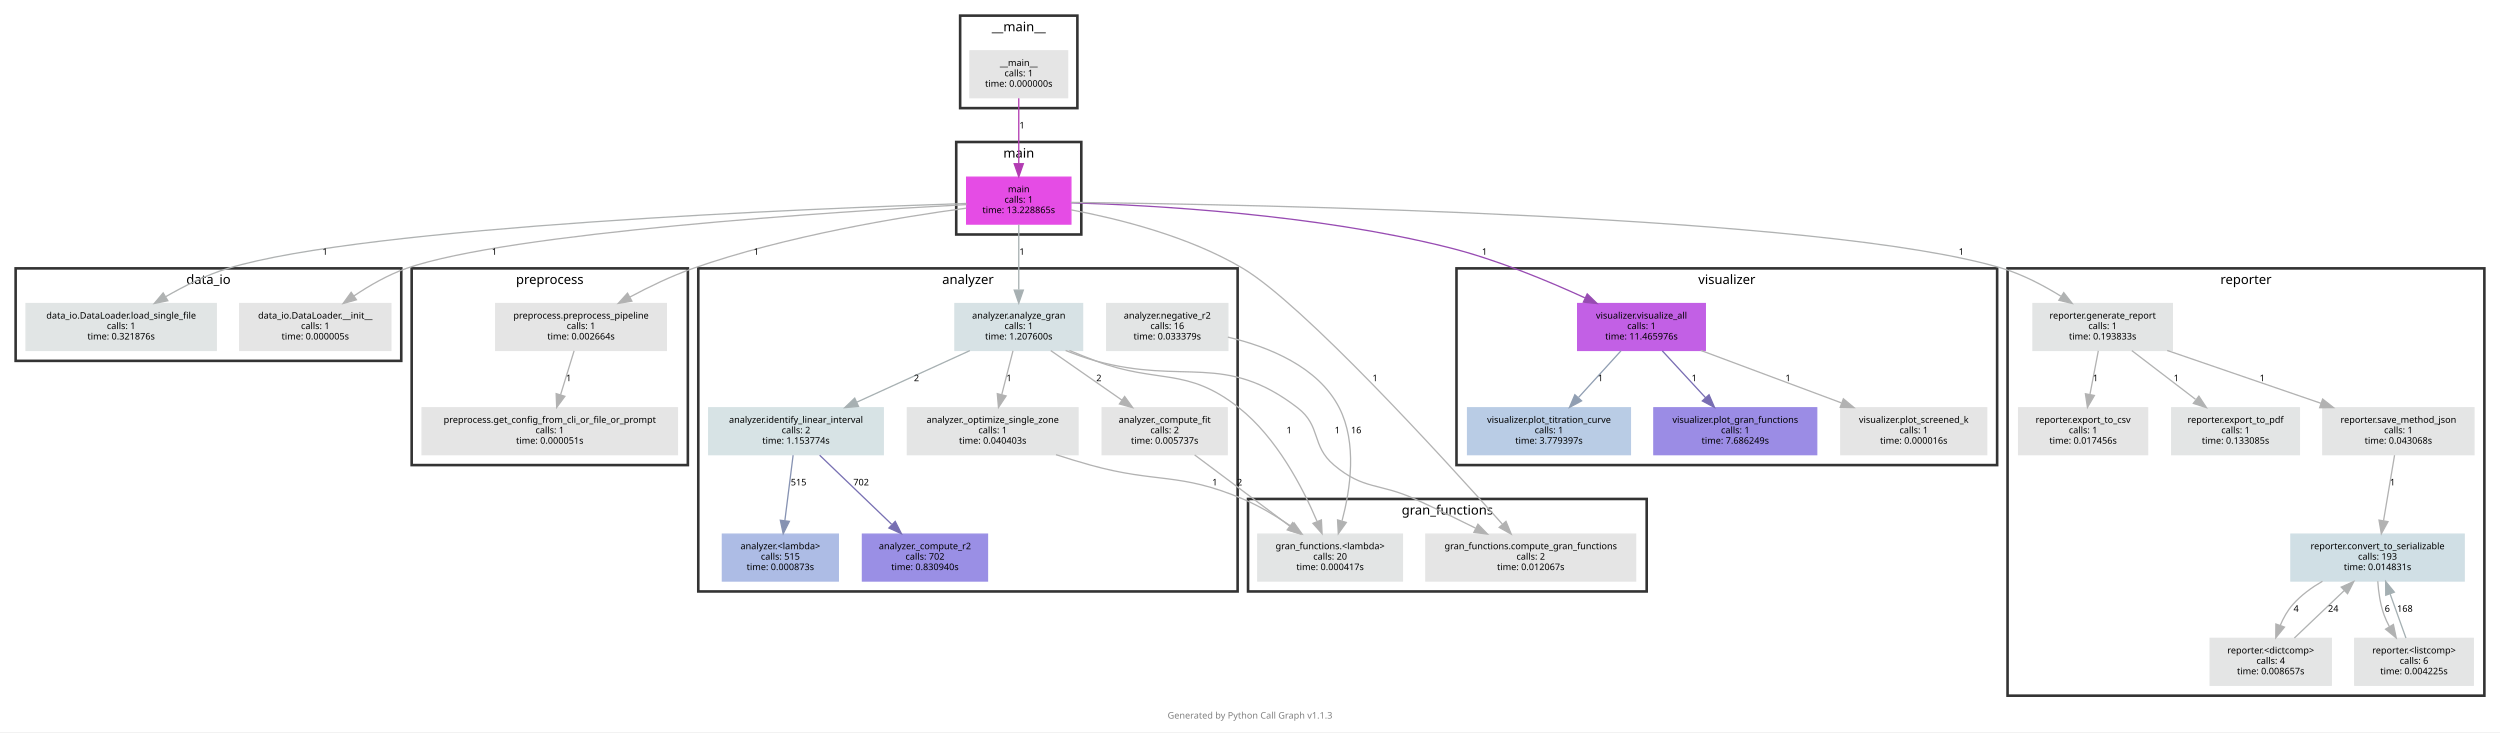
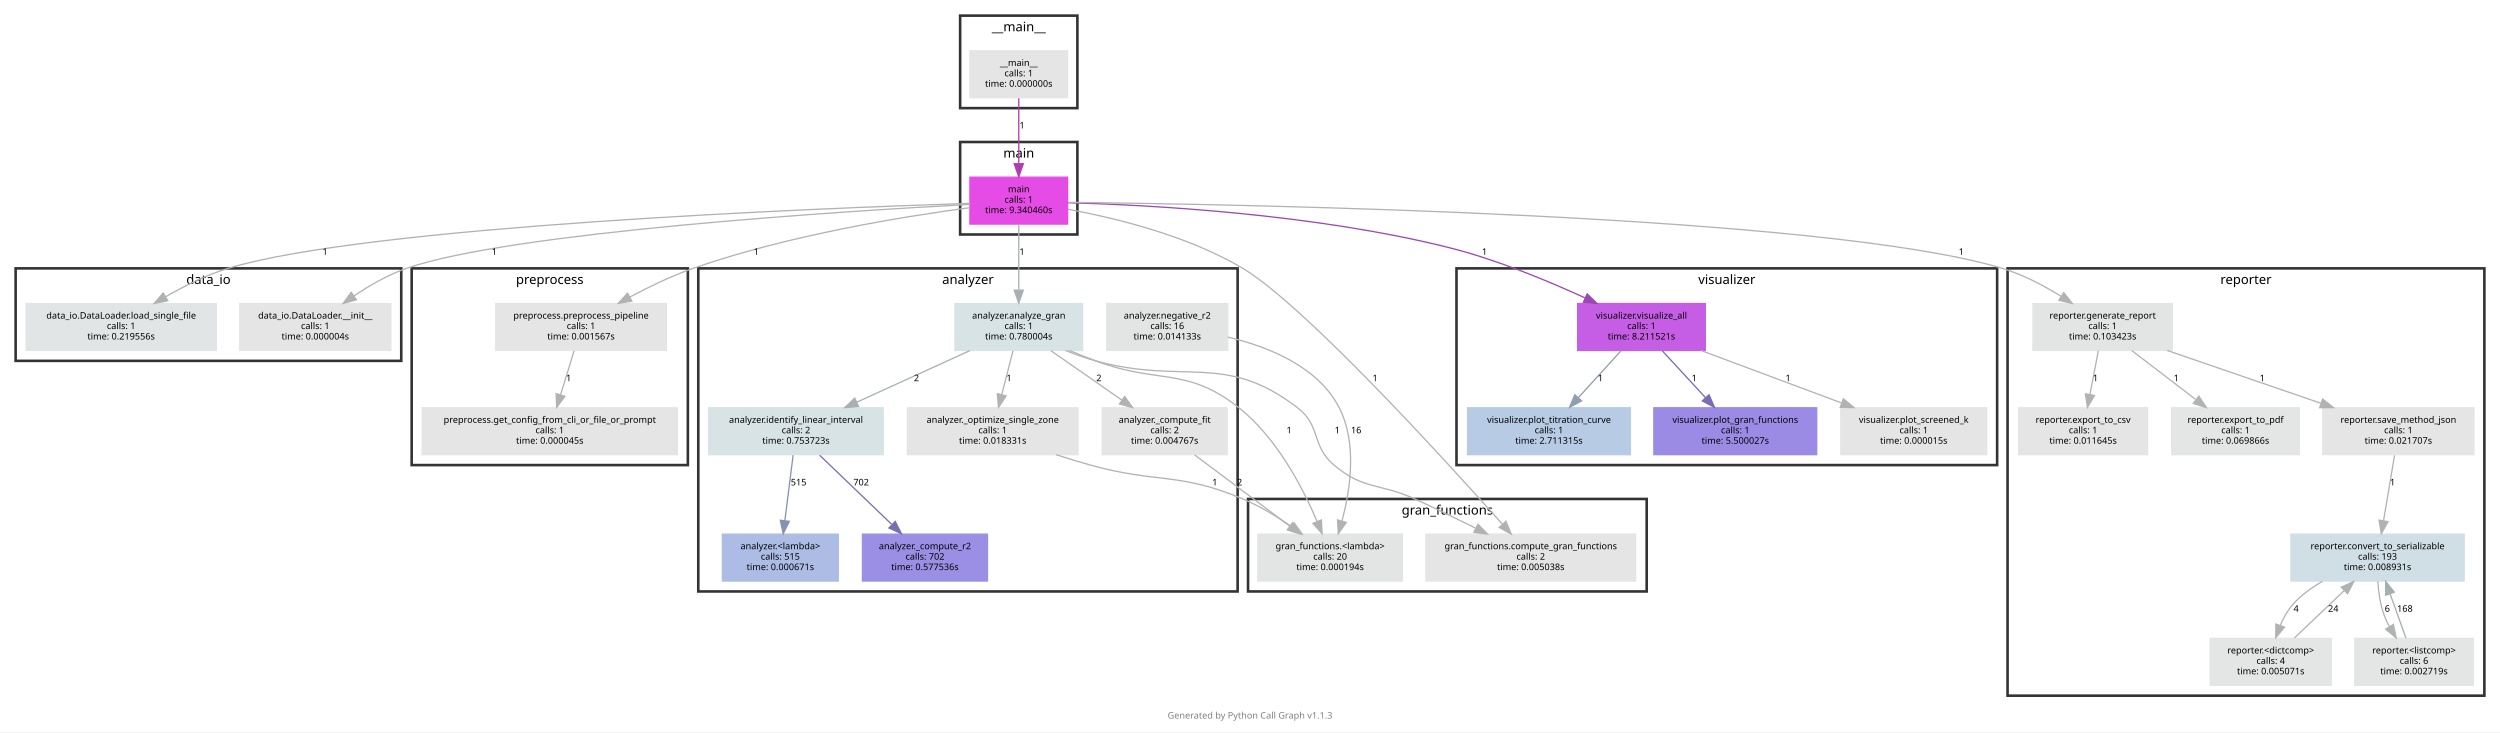
<svg xmlns="http://www.w3.org/2000/svg" width="1919pt" height="562pt" viewBox="0.00 0.00 1919.00 562.00">
  <g id="graph0" class="graph" transform="scale(1 1) rotate(0) translate(4 558)">
    <polygon fill="white" stroke="transparent" points="-4,4 -4,-558 1915,-558 1915,4 -4,4" />
    <text text-anchor="middle" x="955.5" y="-6.4" font-family="Verdana" font-size="7.00" fill="#000000" fill-opacity="0.498">Generated by Python Call Graph v1.1.3</text>
    <g id="clust1" class="cluster">
      <polygon fill="none" stroke="#000000" stroke-width="2" stroke-opacity="0.8" points="733,-475 733,-546 823,-546 823,-475 733,-475" />
      <text text-anchor="middle" x="778" y="-534" font-family="Verdana" font-size="10.00">__main__</text>
    </g>
    <g id="clust2" class="cluster">
-       <polygon fill="none" stroke="#000000" stroke-width="2" stroke-opacity="0.8" points="730,-378 730,-449 826,-449 826,-378 730,-378" />
+       <polygon fill="none" stroke="#000000" stroke-width="2" stroke-opacity="0.8" points="733,-378 733,-449 823,-449 823,-378 733,-378" />
      <text text-anchor="middle" x="778" y="-437" font-family="Verdana" font-size="10.00">main</text>
    </g>
    <g id="clust3" class="cluster">
      <polygon fill="none" stroke="#000000" stroke-width="2" stroke-opacity="0.8" points="8,-281 8,-352 304,-352 304,-281 8,-281" />
      <text text-anchor="middle" x="156" y="-340" font-family="Verdana" font-size="10.00">data_io</text>
    </g>
    <g id="clust4" class="cluster">
      <polygon fill="none" stroke="#000000" stroke-width="2" stroke-opacity="0.8" points="312,-201 312,-352 524,-352 524,-201 312,-201" />
      <text text-anchor="middle" x="418" y="-340" font-family="Verdana" font-size="10.00">preprocess</text>
    </g>
    <g id="clust5" class="cluster">
      <polygon fill="none" stroke="#000000" stroke-width="2" stroke-opacity="0.8" points="954,-104 954,-175 1260,-175 1260,-104 954,-104" />
      <text text-anchor="middle" x="1107" y="-163" font-family="Verdana" font-size="10.00">gran_functions</text>
    </g>
    <g id="clust6" class="cluster">
      <polygon fill="none" stroke="#000000" stroke-width="2" stroke-opacity="0.8" points="532,-104 532,-352 946,-352 946,-104 532,-104" />
      <text text-anchor="middle" x="739" y="-340" font-family="Verdana" font-size="10.00">analyzer</text>
    </g>
    <g id="clust7" class="cluster">
      <polygon fill="none" stroke="#000000" stroke-width="2" stroke-opacity="0.8" points="1114,-201 1114,-352 1529,-352 1529,-201 1114,-201" />
      <text text-anchor="middle" x="1321.5" y="-340" font-family="Verdana" font-size="10.00">visualizer</text>
    </g>
    <g id="clust8" class="cluster">
      <polygon fill="none" stroke="#000000" stroke-width="2" stroke-opacity="0.8" points="1537,-24 1537,-352 1903,-352 1903,-24 1537,-24" />
      <text text-anchor="middle" x="1720" y="-340" font-family="Verdana" font-size="10.00">reporter</text>
    </g>
    <g id="node1" class="node">
      <polygon fill="#e5e5e5" stroke="#e5e5e5" points="815.5,-519 740.5,-519 740.5,-483 815.5,-483 815.5,-519" />
      <text text-anchor="middle" x="778" y="-507.4" font-family="Verdana" font-size="7.00" fill="#000000">__main__</text>
      <text text-anchor="middle" x="778" y="-499.4" font-family="Verdana" font-size="7.00" fill="#000000">calls: 1</text>
      <text text-anchor="middle" x="778" y="-491.4" font-family="Verdana" font-size="7.00" fill="#000000">time: 0.000000s</text>
    </g>
    <g id="node2" class="node">
-       <polygon fill="#e54ce5" stroke="#e54ce5" points="818,-422 738,-422 738,-386 818,-386 818,-422" />
+       <polygon fill="#e54ce5" stroke="#e54ce5" points="815.5,-422 740.5,-422 740.5,-386 815.5,-386 815.5,-422" />
      <text text-anchor="middle" x="778" y="-410.4" font-family="Verdana" font-size="7.00" fill="#000000">main</text>
      <text text-anchor="middle" x="778" y="-402.4" font-family="Verdana" font-size="7.00" fill="#000000">calls: 1</text>
-       <text text-anchor="middle" x="778" y="-394.4" font-family="Verdana" font-size="7.00" fill="#000000">time: 13.228865s</text>
+       <text text-anchor="middle" x="778" y="-394.4" font-family="Verdana" font-size="7.00" fill="#000000">time: 9.340460s</text>
    </g>
    <g id="edge1" class="edge">
      <path fill="none" stroke="#b23bb2" d="M778,-482.58C778,-468.65 778,-448.86 778,-432.76" />
      <polygon fill="#b23bb2" stroke="#b23bb2" points="781.5,-432.31 778,-422.31 774.5,-432.31 781.5,-432.31" />
      <text text-anchor="middle" x="780.5" y="-459.4" font-family="Verdana" font-size="7.00" fill="#000000">1</text>
    </g>
    <g id="node3" class="node">
      <polygon fill="#e5e5e5" stroke="#e5e5e5" points="296,-325 180,-325 180,-289 296,-289 296,-325" />
      <text text-anchor="middle" x="238" y="-313.4" font-family="Verdana" font-size="7.00" fill="#000000">data_io.DataLoader.__init__</text>
      <text text-anchor="middle" x="238" y="-305.4" font-family="Verdana" font-size="7.00" fill="#000000">calls: 1</text>
-       <text text-anchor="middle" x="238" y="-297.4" font-family="Verdana" font-size="7.00" fill="#000000">time: 0.000005s</text>
+       <text text-anchor="middle" x="238" y="-297.4" font-family="Verdana" font-size="7.00" fill="#000000">time: 0.000004s</text>
    </g>
    <g id="edge2" class="edge">
-       <path fill="none" stroke="#b2b2b2" d="M737.85,-400.97C639.2,-395.59 387.17,-379.53 308,-352 293.82,-347.07 279.54,-338.82 267.61,-330.79" />
+       <path fill="none" stroke="#b2b2b2" d="M740.35,-401.1C643.53,-395.87 387.85,-379.76 308,-352 293.82,-347.07 279.54,-338.82 267.61,-330.79" />
      <polygon fill="#b2b2b2" stroke="#b2b2b2" points="269.57,-327.89 259.37,-325.03 265.56,-333.63 269.57,-327.89" />
      <text text-anchor="middle" x="375.5" y="-362.4" font-family="Verdana" font-size="7.00" fill="#000000">1</text>
    </g>
    <g id="node4" class="node">
      <polygon fill="#e1e5e5" stroke="#e1e5e5" points="162,-325 16,-325 16,-289 162,-289 162,-325" />
      <text text-anchor="middle" x="89" y="-313.4" font-family="Verdana" font-size="7.00" fill="#000000">data_io.DataLoader.load_single_file</text>
      <text text-anchor="middle" x="89" y="-305.4" font-family="Verdana" font-size="7.00" fill="#000000">calls: 1</text>
-       <text text-anchor="middle" x="89" y="-297.4" font-family="Verdana" font-size="7.00" fill="#000000">time: 0.321876s</text>
+       <text text-anchor="middle" x="89" y="-297.4" font-family="Verdana" font-size="7.00" fill="#000000">time: 0.219556s</text>
    </g>
    <g id="edge3" class="edge">
-       <path fill="none" stroke="#afb2b2" d="M737.81,-401.82C620.08,-398 277.64,-384.35 171,-352 154.51,-347 137.53,-338.53 123.33,-330.35" />
+       <path fill="none" stroke="#afb2b2" d="M740.28,-401.9C624.97,-398.2 278.4,-384.58 171,-352 154.51,-347 137.53,-338.53 123.33,-330.35" />
      <polygon fill="#afb2b2" stroke="#afb2b2" points="124.82,-327.16 114.43,-325.05 121.24,-333.17 124.82,-327.16" />
      <text text-anchor="middle" x="245.5" y="-362.4" font-family="Verdana" font-size="7.00" fill="#000000">1</text>
    </g>
    <g id="node5" class="node">
      <polygon fill="#e5e5e5" stroke="#e5e5e5" points="507.5,-325 376.5,-325 376.5,-289 507.5,-289 507.5,-325" />
      <text text-anchor="middle" x="442" y="-313.4" font-family="Verdana" font-size="7.00" fill="#000000">preprocess.preprocess_pipeline</text>
      <text text-anchor="middle" x="442" y="-305.4" font-family="Verdana" font-size="7.00" fill="#000000">calls: 1</text>
-       <text text-anchor="middle" x="442" y="-297.4" font-family="Verdana" font-size="7.00" fill="#000000">time: 0.002664s</text>
+       <text text-anchor="middle" x="442" y="-297.4" font-family="Verdana" font-size="7.00" fill="#000000">time: 0.001567s</text>
    </g>
    <g id="edge4" class="edge">
-       <path fill="none" stroke="#b2b2b2" d="M737.7,-398.21C687.53,-391.47 599.69,-377.12 528,-352 511.49,-346.21 494.15,-337.83 479.4,-329.94" />
+       <path fill="none" stroke="#b2b2b2" d="M740.3,-398.56C690.61,-391.97 600.95,-377.56 528,-352 511.49,-346.21 494.15,-337.83 479.4,-329.94" />
      <polygon fill="#b2b2b2" stroke="#b2b2b2" points="481.03,-326.84 470.58,-325.11 477.67,-332.98 481.03,-326.84" />
      <text text-anchor="middle" x="576.5" y="-362.4" font-family="Verdana" font-size="7.00" fill="#000000">1</text>
    </g>
    <g id="node7" class="node">
      <polygon fill="#e5e5e5" stroke="#e5e5e5" points="1251.5,-148 1090.5,-148 1090.5,-112 1251.5,-112 1251.5,-148" />
      <text text-anchor="middle" x="1171" y="-136.4" font-family="Verdana" font-size="7.00" fill="#000000">gran_functions.compute_gran_functions</text>
      <text text-anchor="middle" x="1171" y="-128.4" font-family="Verdana" font-size="7.00" fill="#000000">calls: 2</text>
-       <text text-anchor="middle" x="1171" y="-120.4" font-family="Verdana" font-size="7.00" fill="#000000">time: 0.012067s</text>
+       <text text-anchor="middle" x="1171" y="-120.4" font-family="Verdana" font-size="7.00" fill="#000000">time: 0.005038s</text>
    </g>
    <g id="edge5" class="edge">
-       <path fill="none" stroke="#b2b2b2" d="M818.17,-396.91C854.56,-390.09 908.65,-376.61 950,-352 996.14,-324.54 1103.03,-207.45 1149.16,-155.73" />
+       <path fill="none" stroke="#b2b2b2" d="M815.73,-397.37C852.1,-390.7 907.71,-377.17 950,-352 996.14,-324.54 1103.03,-207.45 1149.16,-155.73" />
      <polygon fill="#b2b2b2" stroke="#b2b2b2" points="1151.99,-157.81 1156.02,-148.01 1146.76,-153.16 1151.99,-157.81" />
      <text text-anchor="middle" x="1051.5" y="-265.4" font-family="Verdana" font-size="7.00" fill="#000000">1</text>
    </g>
    <g id="node9" class="node">
-       <polygon fill="#d7e2e5" stroke="#d7e2e5" points="827,-325 729,-325 729,-289 827,-289 827,-325" />
+       <polygon fill="#d8e3e5" stroke="#d8e3e5" points="827,-325 729,-325 729,-289 827,-289 827,-325" />
      <text text-anchor="middle" x="778" y="-313.4" font-family="Verdana" font-size="7.00" fill="#000000">analyzer.analyze_gran</text>
      <text text-anchor="middle" x="778" y="-305.4" font-family="Verdana" font-size="7.00" fill="#000000">calls: 1</text>
-       <text text-anchor="middle" x="778" y="-297.4" font-family="Verdana" font-size="7.00" fill="#000000">time: 1.207600s</text>
+       <text text-anchor="middle" x="778" y="-297.4" font-family="Verdana" font-size="7.00" fill="#000000">time: 0.780004s</text>
    </g>
    <g id="edge6" class="edge">
-       <path fill="none" stroke="#a7b0b2" d="M778,-385.58C778,-371.65 778,-351.86 778,-335.76" />
-       <polygon fill="#a7b0b2" stroke="#a7b0b2" points="781.5,-335.31 778,-325.31 774.5,-335.31 781.5,-335.31" />
+       <path fill="none" stroke="#a8b0b2" d="M778,-385.58C778,-371.65 778,-351.86 778,-335.76" />
+       <polygon fill="#a8b0b2" stroke="#a8b0b2" points="781.5,-335.31 778,-325.31 774.5,-335.31 781.5,-335.31" />
      <text text-anchor="middle" x="780.5" y="-362.4" font-family="Verdana" font-size="7.00" fill="#000000">1</text>
    </g>
    <g id="node16" class="node">
-       <polygon fill="#c260e5" stroke="#c260e5" points="1305,-325 1207,-325 1207,-289 1305,-289 1305,-325" />
+       <polygon fill="#c55ee5" stroke="#c55ee5" points="1305,-325 1207,-325 1207,-289 1305,-289 1305,-325" />
      <text text-anchor="middle" x="1256" y="-313.4" font-family="Verdana" font-size="7.00" fill="#000000">visualizer.visualize_all</text>
      <text text-anchor="middle" x="1256" y="-305.4" font-family="Verdana" font-size="7.00" fill="#000000">calls: 1</text>
-       <text text-anchor="middle" x="1256" y="-297.4" font-family="Verdana" font-size="7.00" fill="#000000">time: 11.465976s</text>
+       <text text-anchor="middle" x="1256" y="-297.4" font-family="Verdana" font-size="7.00" fill="#000000">time: 8.211521s</text>
    </g>
    <g id="edge7" class="edge">
-       <path fill="none" stroke="#974bb2" d="M818.25,-402.33C881.04,-400.49 1005.73,-393.62 1108,-368 1144.37,-358.89 1183.6,-342.67 1212.54,-329.38" />
-       <polygon fill="#974bb2" stroke="#974bb2" points="1214.35,-332.4 1221.93,-325.01 1211.39,-326.06 1214.35,-332.4" />
+       <path fill="none" stroke="#9949b2" d="M815.71,-402.41C877.63,-400.68 1004.33,-393.97 1108,-368 1144.37,-358.89 1183.6,-342.67 1212.54,-329.38" />
+       <polygon fill="#9949b2" stroke="#9949b2" points="1214.35,-332.4 1221.93,-325.01 1211.39,-326.06 1214.35,-332.4" />
      <text text-anchor="middle" x="1135.5" y="-362.4" font-family="Verdana" font-size="7.00" fill="#000000">1</text>
    </g>
    <g id="node20" class="node">
      <polygon fill="#e3e5e5" stroke="#e3e5e5" points="1663.5,-325 1556.5,-325 1556.5,-289 1663.5,-289 1663.5,-325" />
      <text text-anchor="middle" x="1610" y="-313.4" font-family="Verdana" font-size="7.00" fill="#000000">reporter.generate_report</text>
      <text text-anchor="middle" x="1610" y="-305.4" font-family="Verdana" font-size="7.00" fill="#000000">calls: 1</text>
-       <text text-anchor="middle" x="1610" y="-297.4" font-family="Verdana" font-size="7.00" fill="#000000">time: 0.193833s</text>
+       <text text-anchor="middle" x="1610" y="-297.4" font-family="Verdana" font-size="7.00" fill="#000000">time: 0.103423s</text>
    </g>
    <g id="edge8" class="edge">
-       <path fill="none" stroke="#b0b2b2" d="M818.06,-402.65C954.09,-401.11 1397.33,-392.97 1533,-352 1548.69,-347.26 1564.64,-338.86 1577.93,-330.66" />
-       <polygon fill="#b0b2b2" stroke="#b0b2b2" points="1580.13,-333.4 1586.66,-325.06 1576.36,-327.51 1580.13,-333.4" />
+       <path fill="none" stroke="#b1b2b2" d="M815.73,-402.68C948.94,-401.2 1396.55,-393.21 1533,-352 1548.69,-347.26 1564.64,-338.86 1577.93,-330.66" />
+       <polygon fill="#b1b2b2" stroke="#b1b2b2" points="1580.13,-333.4 1586.66,-325.06 1576.36,-327.51 1580.13,-333.4" />
      <text text-anchor="middle" x="1501.5" y="-362.4" font-family="Verdana" font-size="7.00" fill="#000000">1</text>
    </g>
    <g id="node6" class="node">
      <polygon fill="#e5e5e5" stroke="#e5e5e5" points="516,-245 320,-245 320,-209 516,-209 516,-245" />
      <text text-anchor="middle" x="418" y="-233.4" font-family="Verdana" font-size="7.00" fill="#000000">preprocess.get_config_from_cli_or_file_or_prompt</text>
      <text text-anchor="middle" x="418" y="-225.4" font-family="Verdana" font-size="7.00" fill="#000000">calls: 1</text>
-       <text text-anchor="middle" x="418" y="-217.4" font-family="Verdana" font-size="7.00" fill="#000000">time: 0.000051s</text>
+       <text text-anchor="middle" x="418" y="-217.4" font-family="Verdana" font-size="7.00" fill="#000000">time: 0.000045s</text>
    </g>
    <g id="edge9" class="edge">
      <path fill="none" stroke="#b2b2b2" d="M436.67,-288.69C433.63,-278.79 429.74,-266.16 426.31,-254.99" />
      <polygon fill="#b2b2b2" stroke="#b2b2b2" points="429.6,-253.79 423.31,-245.26 422.91,-255.85 429.6,-253.79" />
      <text text-anchor="middle" x="432.5" y="-265.4" font-family="Verdana" font-size="7.00" fill="#000000">1</text>
    </g>
    <g id="node8" class="node">
      <polygon fill="#e3e5e5" stroke="#e3e5e5" points="1072.5,-148 961.5,-148 961.5,-112 1072.5,-112 1072.5,-148" />
      <text text-anchor="middle" x="1017" y="-136.4" font-family="Verdana" font-size="7.00" fill="#000000">gran_functions.&lt;lambda&gt;</text>
      <text text-anchor="middle" x="1017" y="-128.4" font-family="Verdana" font-size="7.00" fill="#000000">calls: 20</text>
-       <text text-anchor="middle" x="1017" y="-120.4" font-family="Verdana" font-size="7.00" fill="#000000">time: 0.000417s</text>
+       <text text-anchor="middle" x="1017" y="-120.4" font-family="Verdana" font-size="7.00" fill="#000000">time: 0.000194s</text>
    </g>
    <g id="edge10" class="edge">
      <path fill="none" stroke="#b2b2b2" d="M813.97,-288.98C821.45,-285.95 829.38,-283.1 837,-281 905.19,-262.24 935.94,-288.11 992,-245 1010.37,-230.87 1002.28,-215.94 1020,-201 1042.84,-181.74 1054.82,-187.4 1082,-175 1097.31,-168.01 1113.88,-159.96 1128.53,-152.66" />
      <polygon fill="#b2b2b2" stroke="#b2b2b2" points="1130.47,-155.61 1137.85,-148 1127.34,-149.35 1130.47,-155.61" />
      <text text-anchor="middle" x="1022.5" y="-225.4" font-family="Verdana" font-size="7.00" fill="#000000">1</text>
    </g>
    <g id="edge14" class="edge">
      <path fill="none" stroke="#b2b2b2" d="M816.85,-288.99C823.53,-286.22 830.44,-283.46 837,-281 885.17,-262.95 906.62,-276.87 947,-245 975.97,-222.13 995.95,-183.73 1006.93,-157.89" />
      <polygon fill="#b2b2b2" stroke="#b2b2b2" points="1010.3,-158.91 1010.83,-148.33 1003.81,-156.27 1010.3,-158.91" />
      <text text-anchor="middle" x="985.5" y="-225.4" font-family="Verdana" font-size="7.00" fill="#000000">1</text>
    </g>
    <g id="node10" class="node">
-       <polygon fill="#d7e3e5" stroke="#d7e3e5" points="674,-245 540,-245 540,-209 674,-209 674,-245" />
+       <polygon fill="#d8e3e5" stroke="#d8e3e5" points="674,-245 540,-245 540,-209 674,-209 674,-245" />
      <text text-anchor="middle" x="607" y="-233.4" font-family="Verdana" font-size="7.00" fill="#000000">analyzer.identify_linear_interval</text>
      <text text-anchor="middle" x="607" y="-225.4" font-family="Verdana" font-size="7.00" fill="#000000">calls: 2</text>
-       <text text-anchor="middle" x="607" y="-217.4" font-family="Verdana" font-size="7.00" fill="#000000">time: 1.153774s</text>
+       <text text-anchor="middle" x="607" y="-217.4" font-family="Verdana" font-size="7.00" fill="#000000">time: 0.753723s</text>
    </g>
    <g id="edge11" class="edge">
-       <path fill="none" stroke="#a7b0b2" d="M740.47,-288.88C714.97,-277.25 681.05,-261.78 653.78,-249.34" />
-       <polygon fill="#a7b0b2" stroke="#a7b0b2" points="654.99,-246.04 644.44,-245.08 652.08,-252.41 654.99,-246.04" />
+       <path fill="none" stroke="#a8b0b2" d="M740.47,-288.88C714.97,-277.25 681.05,-261.78 653.78,-249.34" />
+       <polygon fill="#a8b0b2" stroke="#a8b0b2" points="654.99,-246.04 644.44,-245.08 652.08,-252.41 654.99,-246.04" />
      <text text-anchor="middle" x="699.5" y="-265.4" font-family="Verdana" font-size="7.00" fill="#000000">2</text>
    </g>
    <g id="node13" class="node">
      <polygon fill="#e5e5e5" stroke="#e5e5e5" points="938,-245 842,-245 842,-209 938,-209 938,-245" />
      <text text-anchor="middle" x="890" y="-233.4" font-family="Verdana" font-size="7.00" fill="#000000">analyzer._compute_fit</text>
      <text text-anchor="middle" x="890" y="-225.4" font-family="Verdana" font-size="7.00" fill="#000000">calls: 2</text>
-       <text text-anchor="middle" x="890" y="-217.4" font-family="Verdana" font-size="7.00" fill="#000000">time: 0.005737s</text>
+       <text text-anchor="middle" x="890" y="-217.4" font-family="Verdana" font-size="7.00" fill="#000000">time: 0.004767s</text>
    </g>
    <g id="edge12" class="edge">
      <path fill="none" stroke="#b2b2b2" d="M802.58,-288.88C818.63,-277.71 839.76,-262.99 857.24,-250.82" />
      <polygon fill="#b2b2b2" stroke="#b2b2b2" points="859.27,-253.66 865.48,-245.08 855.27,-247.92 859.27,-253.66" />
      <text text-anchor="middle" x="839.5" y="-265.4" font-family="Verdana" font-size="7.00" fill="#000000">2</text>
    </g>
    <g id="node14" class="node">
-       <polygon fill="#e4e5e5" stroke="#e4e5e5" points="823.5,-245 692.5,-245 692.5,-209 823.5,-209 823.5,-245" />
+       <polygon fill="#e5e5e5" stroke="#e5e5e5" points="823.5,-245 692.5,-245 692.5,-209 823.5,-209 823.5,-245" />
      <text text-anchor="middle" x="758" y="-233.4" font-family="Verdana" font-size="7.00" fill="#000000">analyzer._optimize_single_zone</text>
      <text text-anchor="middle" x="758" y="-225.4" font-family="Verdana" font-size="7.00" fill="#000000">calls: 1</text>
-       <text text-anchor="middle" x="758" y="-217.4" font-family="Verdana" font-size="7.00" fill="#000000">time: 0.040403s</text>
+       <text text-anchor="middle" x="758" y="-217.4" font-family="Verdana" font-size="7.00" fill="#000000">time: 0.018331s</text>
    </g>
    <g id="edge13" class="edge">
      <path fill="none" stroke="#b2b2b2" d="M773.56,-288.69C771.02,-278.79 767.79,-266.16 764.92,-254.99" />
      <polygon fill="#b2b2b2" stroke="#b2b2b2" points="768.3,-254.08 762.43,-245.26 761.52,-255.82 768.3,-254.08" />
      <text text-anchor="middle" x="770.5" y="-265.4" font-family="Verdana" font-size="7.00" fill="#000000">1</text>
    </g>
    <g id="node11" class="node">
      <polygon fill="#9a8fe5" stroke="#9a8fe5" points="754,-148 658,-148 658,-112 754,-112 754,-148" />
      <text text-anchor="middle" x="706" y="-136.4" font-family="Verdana" font-size="7.00" fill="#000000">analyzer._compute_r2</text>
      <text text-anchor="middle" x="706" y="-128.4" font-family="Verdana" font-size="7.00" fill="#000000">calls: 702</text>
-       <text text-anchor="middle" x="706" y="-120.4" font-family="Verdana" font-size="7.00" fill="#000000">time: 0.830940s</text>
+       <text text-anchor="middle" x="706" y="-120.4" font-family="Verdana" font-size="7.00" fill="#000000">time: 0.577536s</text>
    </g>
    <g id="edge15" class="edge">
      <path fill="none" stroke="#776fb2" d="M625.16,-208.58C640.65,-193.71 663.1,-172.17 680.41,-155.56" />
      <polygon fill="#776fb2" stroke="#776fb2" points="683.16,-157.76 687.96,-148.31 678.32,-152.71 683.16,-157.76" />
      <text text-anchor="middle" x="657" y="-185.4" font-family="Verdana" font-size="7.00" fill="#000000">702</text>
    </g>
    <g id="node12" class="node">
      <polygon fill="#adbce5" stroke="#adbce5" points="639.5,-148 550.5,-148 550.5,-112 639.5,-112 639.5,-148" />
      <text text-anchor="middle" x="595" y="-136.4" font-family="Verdana" font-size="7.00" fill="#000000">analyzer.&lt;lambda&gt;</text>
      <text text-anchor="middle" x="595" y="-128.4" font-family="Verdana" font-size="7.00" fill="#000000">calls: 515</text>
-       <text text-anchor="middle" x="595" y="-120.4" font-family="Verdana" font-size="7.00" fill="#000000">time: 0.000873s</text>
+       <text text-anchor="middle" x="595" y="-120.4" font-family="Verdana" font-size="7.00" fill="#000000">time: 0.000671s</text>
    </g>
    <g id="edge16" class="edge">
      <path fill="none" stroke="#8692b2" d="M604.8,-208.58C603.02,-194.51 600.49,-174.48 598.45,-158.29" />
      <polygon fill="#8692b2" stroke="#8692b2" points="601.91,-157.8 597.19,-148.31 594.97,-158.67 601.91,-157.8" />
      <text text-anchor="middle" x="609" y="-185.4" font-family="Verdana" font-size="7.00" fill="#000000">515</text>
    </g>
    <g id="edge17" class="edge">
      <path fill="none" stroke="#b2b2b2" d="M913,-208.8C933.41,-193.53 963.4,-171.1 985.93,-154.24" />
      <polygon fill="#b2b2b2" stroke="#b2b2b2" points="988.26,-156.87 994.17,-148.08 984.07,-151.26 988.26,-156.87" />
      <text text-anchor="middle" x="947.5" y="-185.4" font-family="Verdana" font-size="7.00" fill="#000000">2</text>
    </g>
    <g id="edge19" class="edge">
      <path fill="none" stroke="#b2b2b2" d="M806.59,-208.99C815.34,-206.17 824.4,-203.38 833,-201 884.34,-186.78 900.93,-195.74 950,-175 962.85,-169.57 975.9,-161.65 987.03,-154.02" />
      <polygon fill="#b2b2b2" stroke="#b2b2b2" points="989.37,-156.65 995.51,-148.02 985.32,-150.94 989.37,-156.65" />
      <text text-anchor="middle" x="928.5" y="-185.4" font-family="Verdana" font-size="7.00" fill="#000000">1</text>
    </g>
    <g id="node15" class="node">
      <polygon fill="#e3e5e5" stroke="#e3e5e5" points="938.5,-325 845.5,-325 845.5,-289 938.5,-289 938.5,-325" />
      <text text-anchor="middle" x="892" y="-313.4" font-family="Verdana" font-size="7.00" fill="#000000">analyzer.negative_r2</text>
      <text text-anchor="middle" x="892" y="-305.4" font-family="Verdana" font-size="7.00" fill="#000000">calls: 16</text>
-       <text text-anchor="middle" x="892" y="-297.4" font-family="Verdana" font-size="7.00" fill="#000000">time: 0.033379s</text>
+       <text text-anchor="middle" x="892" y="-297.4" font-family="Verdana" font-size="7.00" fill="#000000">time: 0.014133s</text>
    </g>
    <g id="edge18" class="edge">
      <path fill="none" stroke="#b1b2b2" d="M938.5,-299.24C969.67,-291.87 1007.85,-276.58 1024,-245 1037.84,-217.93 1032.59,-182.4 1026.16,-158.25" />
      <polygon fill="#b1b2b2" stroke="#b1b2b2" points="1029.43,-156.96 1023.28,-148.34 1022.71,-158.92 1029.43,-156.96" />
      <text text-anchor="middle" x="1037" y="-225.4" font-family="Verdana" font-size="7.00" fill="#000000">16</text>
    </g>
    <g id="node17" class="node">
-       <polygon fill="#b9cce5" stroke="#b9cce5" points="1247.5,-245 1122.5,-245 1122.5,-209 1247.5,-209 1247.5,-245" />
+       <polygon fill="#b8cbe5" stroke="#b8cbe5" points="1247.5,-245 1122.5,-245 1122.5,-209 1247.5,-209 1247.5,-245" />
      <text text-anchor="middle" x="1185" y="-233.4" font-family="Verdana" font-size="7.00" fill="#000000">visualizer.plot_titration_curve</text>
      <text text-anchor="middle" x="1185" y="-225.4" font-family="Verdana" font-size="7.00" fill="#000000">calls: 1</text>
-       <text text-anchor="middle" x="1185" y="-217.4" font-family="Verdana" font-size="7.00" fill="#000000">time: 3.779397s</text>
+       <text text-anchor="middle" x="1185" y="-217.4" font-family="Verdana" font-size="7.00" fill="#000000">time: 2.711315s</text>
    </g>
    <g id="edge20" class="edge">
-       <path fill="none" stroke="#909eb2" d="M1240.24,-288.69C1230.68,-278.19 1218.32,-264.61 1207.72,-252.96" />
-       <polygon fill="#909eb2" stroke="#909eb2" points="1210.03,-250.3 1200.71,-245.26 1204.86,-255.01 1210.03,-250.3" />
+       <path fill="none" stroke="#8f9eb2" d="M1240.24,-288.69C1230.68,-278.19 1218.32,-264.61 1207.72,-252.96" />
+       <polygon fill="#8f9eb2" stroke="#8f9eb2" points="1210.03,-250.3 1200.71,-245.26 1204.86,-255.01 1210.03,-250.3" />
      <text text-anchor="middle" x="1224.5" y="-265.4" font-family="Verdana" font-size="7.00" fill="#000000">1</text>
    </g>
    <g id="node18" class="node">
-       <polygon fill="#9b8ce5" stroke="#9b8ce5" points="1390.5,-245 1265.5,-245 1265.5,-209 1390.5,-209 1390.5,-245" />
+       <polygon fill="#9b8be5" stroke="#9b8be5" points="1390.5,-245 1265.5,-245 1265.5,-209 1390.5,-209 1390.5,-245" />
      <text text-anchor="middle" x="1328" y="-233.4" font-family="Verdana" font-size="7.00" fill="#000000">visualizer.plot_gran_functions</text>
      <text text-anchor="middle" x="1328" y="-225.4" font-family="Verdana" font-size="7.00" fill="#000000">calls: 1</text>
-       <text text-anchor="middle" x="1328" y="-217.4" font-family="Verdana" font-size="7.00" fill="#000000">time: 7.686249s</text>
+       <text text-anchor="middle" x="1328" y="-217.4" font-family="Verdana" font-size="7.00" fill="#000000">time: 5.500027s</text>
    </g>
    <g id="edge21" class="edge">
-       <path fill="none" stroke="#786db2" d="M1271.98,-288.69C1281.77,-278.09 1294.45,-264.35 1305.27,-252.62" />
-       <polygon fill="#786db2" stroke="#786db2" points="1307.85,-254.98 1312.07,-245.26 1302.71,-250.24 1307.85,-254.98" />
+       <path fill="none" stroke="#786cb2" d="M1271.98,-288.69C1281.77,-278.09 1294.45,-264.35 1305.27,-252.62" />
+       <polygon fill="#786cb2" stroke="#786cb2" points="1307.85,-254.98 1312.07,-245.26 1302.71,-250.24 1307.85,-254.98" />
      <text text-anchor="middle" x="1296.5" y="-265.4" font-family="Verdana" font-size="7.00" fill="#000000">1</text>
    </g>
    <g id="node19" class="node">
      <polygon fill="#e5e5e5" stroke="#e5e5e5" points="1521,-245 1409,-245 1409,-209 1521,-209 1521,-245" />
      <text text-anchor="middle" x="1465" y="-233.4" font-family="Verdana" font-size="7.00" fill="#000000">visualizer.plot_screened_k</text>
      <text text-anchor="middle" x="1465" y="-225.4" font-family="Verdana" font-size="7.00" fill="#000000">calls: 1</text>
-       <text text-anchor="middle" x="1465" y="-217.4" font-family="Verdana" font-size="7.00" fill="#000000">time: 0.000016s</text>
+       <text text-anchor="middle" x="1465" y="-217.4" font-family="Verdana" font-size="7.00" fill="#000000">time: 0.000015s</text>
    </g>
    <g id="edge22" class="edge">
      <path fill="none" stroke="#b2b2b2" d="M1301.61,-288.98C1333.31,-277.15 1375.75,-261.31 1409.43,-248.74" />
      <polygon fill="#b2b2b2" stroke="#b2b2b2" points="1410.98,-251.89 1419.13,-245.12 1408.54,-245.34 1410.98,-251.89" />
      <text text-anchor="middle" x="1368.5" y="-265.4" font-family="Verdana" font-size="7.00" fill="#000000">1</text>
    </g>
    <g id="node21" class="node">
      <polygon fill="#e5e5e5" stroke="#e5e5e5" points="1644.5,-245 1545.5,-245 1545.5,-209 1644.5,-209 1644.5,-245" />
      <text text-anchor="middle" x="1595" y="-233.4" font-family="Verdana" font-size="7.00" fill="#000000">reporter.export_to_csv</text>
      <text text-anchor="middle" x="1595" y="-225.4" font-family="Verdana" font-size="7.00" fill="#000000">calls: 1</text>
-       <text text-anchor="middle" x="1595" y="-217.4" font-family="Verdana" font-size="7.00" fill="#000000">time: 0.017456s</text>
+       <text text-anchor="middle" x="1595" y="-217.4" font-family="Verdana" font-size="7.00" fill="#000000">time: 0.011645s</text>
    </g>
    <g id="edge23" class="edge">
      <path fill="none" stroke="#b2b2b2" d="M1606.67,-288.69C1604.79,-278.89 1602.39,-266.42 1600.26,-255.33" />
      <polygon fill="#b2b2b2" stroke="#b2b2b2" points="1603.65,-254.42 1598.32,-245.26 1596.77,-255.74 1603.65,-254.42" />
      <text text-anchor="middle" x="1604.5" y="-265.4" font-family="Verdana" font-size="7.00" fill="#000000">1</text>
    </g>
    <g id="node22" class="node">
-       <polygon fill="#e3e5e5" stroke="#e3e5e5" points="1761,-245 1663,-245 1663,-209 1761,-209 1761,-245" />
+       <polygon fill="#e4e5e5" stroke="#e4e5e5" points="1761,-245 1663,-245 1663,-209 1761,-209 1761,-245" />
      <text text-anchor="middle" x="1712" y="-233.4" font-family="Verdana" font-size="7.00" fill="#000000">reporter.export_to_pdf</text>
      <text text-anchor="middle" x="1712" y="-225.4" font-family="Verdana" font-size="7.00" fill="#000000">calls: 1</text>
-       <text text-anchor="middle" x="1712" y="-217.4" font-family="Verdana" font-size="7.00" fill="#000000">time: 0.133085s</text>
+       <text text-anchor="middle" x="1712" y="-217.4" font-family="Verdana" font-size="7.00" fill="#000000">time: 0.069866s</text>
    </g>
    <g id="edge24" class="edge">
      <path fill="none" stroke="#b1b2b2" d="M1632.38,-288.88C1646.73,-277.91 1665.55,-263.52 1681.29,-251.48" />
      <polygon fill="#b1b2b2" stroke="#b1b2b2" points="1683.85,-253.93 1689.67,-245.08 1679.6,-248.37 1683.85,-253.93" />
      <text text-anchor="middle" x="1666.5" y="-265.4" font-family="Verdana" font-size="7.00" fill="#000000">1</text>
    </g>
    <g id="node23" class="node">
-       <polygon fill="#e4e5e5" stroke="#e4e5e5" points="1895,-245 1779,-245 1779,-209 1895,-209 1895,-245" />
+       <polygon fill="#e5e5e5" stroke="#e5e5e5" points="1895,-245 1779,-245 1779,-209 1895,-209 1895,-245" />
      <text text-anchor="middle" x="1837" y="-233.4" font-family="Verdana" font-size="7.00" fill="#000000">reporter.save_method_json</text>
      <text text-anchor="middle" x="1837" y="-225.4" font-family="Verdana" font-size="7.00" fill="#000000">calls: 1</text>
-       <text text-anchor="middle" x="1837" y="-217.4" font-family="Verdana" font-size="7.00" fill="#000000">time: 0.043068s</text>
+       <text text-anchor="middle" x="1837" y="-217.4" font-family="Verdana" font-size="7.00" fill="#000000">time: 0.021707s</text>
    </g>
    <g id="edge25" class="edge">
      <path fill="none" stroke="#b2b2b2" d="M1659.54,-288.98C1694.26,-277.05 1740.85,-261.04 1777.58,-248.42" />
      <polygon fill="#b2b2b2" stroke="#b2b2b2" points="1778.86,-251.68 1787.18,-245.12 1776.58,-245.06 1778.86,-251.68" />
      <text text-anchor="middle" x="1732.5" y="-265.4" font-family="Verdana" font-size="7.00" fill="#000000">1</text>
    </g>
    <g id="node24" class="node">
      <polygon fill="#d0dfe5" stroke="#d0dfe5" points="1887.5,-148 1754.5,-148 1754.5,-112 1887.5,-112 1887.5,-148" />
      <text text-anchor="middle" x="1821" y="-136.4" font-family="Verdana" font-size="7.00" fill="#000000">reporter.convert_to_serializable</text>
      <text text-anchor="middle" x="1821" y="-128.4" font-family="Verdana" font-size="7.00" fill="#000000">calls: 193</text>
-       <text text-anchor="middle" x="1821" y="-120.4" font-family="Verdana" font-size="7.00" fill="#000000">time: 0.014831s</text>
+       <text text-anchor="middle" x="1821" y="-120.4" font-family="Verdana" font-size="7.00" fill="#000000">time: 0.008931s</text>
    </g>
    <g id="edge26" class="edge">
      <path fill="none" stroke="#b2b2b2" d="M1834.07,-208.58C1831.7,-194.51 1828.32,-174.48 1825.6,-158.29" />
      <polygon fill="#b2b2b2" stroke="#b2b2b2" points="1829.03,-157.59 1823.92,-148.31 1822.13,-158.76 1829.03,-157.59" />
      <text text-anchor="middle" x="1832.5" y="-185.4" font-family="Verdana" font-size="7.00" fill="#000000">1</text>
    </g>
    <g id="node25" class="node">
      <polygon fill="#e4e5e5" stroke="#e4e5e5" points="1785.5,-68 1692.5,-68 1692.5,-32 1785.5,-32 1785.5,-68" />
      <text text-anchor="middle" x="1739" y="-56.4" font-family="Verdana" font-size="7.00" fill="#000000">reporter.&lt;dictcomp&gt;</text>
      <text text-anchor="middle" x="1739" y="-48.4" font-family="Verdana" font-size="7.00" fill="#000000">calls: 4</text>
-       <text text-anchor="middle" x="1739" y="-40.4" font-family="Verdana" font-size="7.00" fill="#000000">time: 0.008657s</text>
+       <text text-anchor="middle" x="1739" y="-40.4" font-family="Verdana" font-size="7.00" fill="#000000">time: 0.005071s</text>
    </g>
    <g id="edge27" class="edge">
      <path fill="none" stroke="#b2b2b2" d="M1778.71,-111.83C1770.39,-107 1762.3,-101.09 1756,-94 1751.9,-89.39 1748.73,-83.67 1746.3,-77.92" />
      <polygon fill="#b2b2b2" stroke="#b2b2b2" points="1749.56,-76.64 1742.88,-68.42 1742.97,-79.01 1749.56,-76.64" />
      <text text-anchor="middle" x="1758.5" y="-88.4" font-family="Verdana" font-size="7.00" fill="#000000">4</text>
    </g>
    <g id="node26" class="node">
      <polygon fill="#e4e5e5" stroke="#e4e5e5" points="1894.5,-68 1803.5,-68 1803.5,-32 1894.5,-32 1894.5,-68" />
      <text text-anchor="middle" x="1849" y="-56.4" font-family="Verdana" font-size="7.00" fill="#000000">reporter.&lt;listcomp&gt;</text>
      <text text-anchor="middle" x="1849" y="-48.4" font-family="Verdana" font-size="7.00" fill="#000000">calls: 6</text>
-       <text text-anchor="middle" x="1849" y="-40.4" font-family="Verdana" font-size="7.00" fill="#000000">time: 0.004225s</text>
+       <text text-anchor="middle" x="1849" y="-40.4" font-family="Verdana" font-size="7.00" fill="#000000">time: 0.002719s</text>
    </g>
    <g id="edge28" class="edge">
      <path fill="none" stroke="#b1b2b2" d="M1821.18,-111.84C1821.72,-103.79 1823.02,-94.19 1826,-86 1827.12,-82.92 1828.55,-79.85 1830.16,-76.87" />
      <polygon fill="#b1b2b2" stroke="#b1b2b2" points="1833.16,-78.67 1835.35,-68.31 1827.17,-75.04 1833.16,-78.67" />
      <text text-anchor="middle" x="1828.5" y="-88.4" font-family="Verdana" font-size="7.00" fill="#000000">6</text>
    </g>
    <g id="edge29" class="edge">
      <path fill="none" stroke="#b0b2b2" d="M1757.15,-68.26C1768.39,-78.96 1783,-92.86 1795.41,-104.66" />
      <polygon fill="#b0b2b2" stroke="#b0b2b2" points="1793.14,-107.33 1802.8,-111.69 1797.97,-102.26 1793.14,-107.33" />
      <text text-anchor="middle" x="1787" y="-88.4" font-family="Verdana" font-size="7.00" fill="#000000">24</text>
    </g>
    <g id="edge30" class="edge">
      <path fill="none" stroke="#a4afb2" d="M1842.8,-68.26C1839.25,-78.15 1834.72,-90.78 1830.71,-101.95" />
      <polygon fill="#a4afb2" stroke="#a4afb2" points="1827.3,-101.09 1827.21,-111.69 1833.89,-103.46 1827.3,-101.09" />
      <text text-anchor="middle" x="1842" y="-88.4" font-family="Verdana" font-size="7.00" fill="#000000">168</text>
    </g>
  </g>
</svg>
